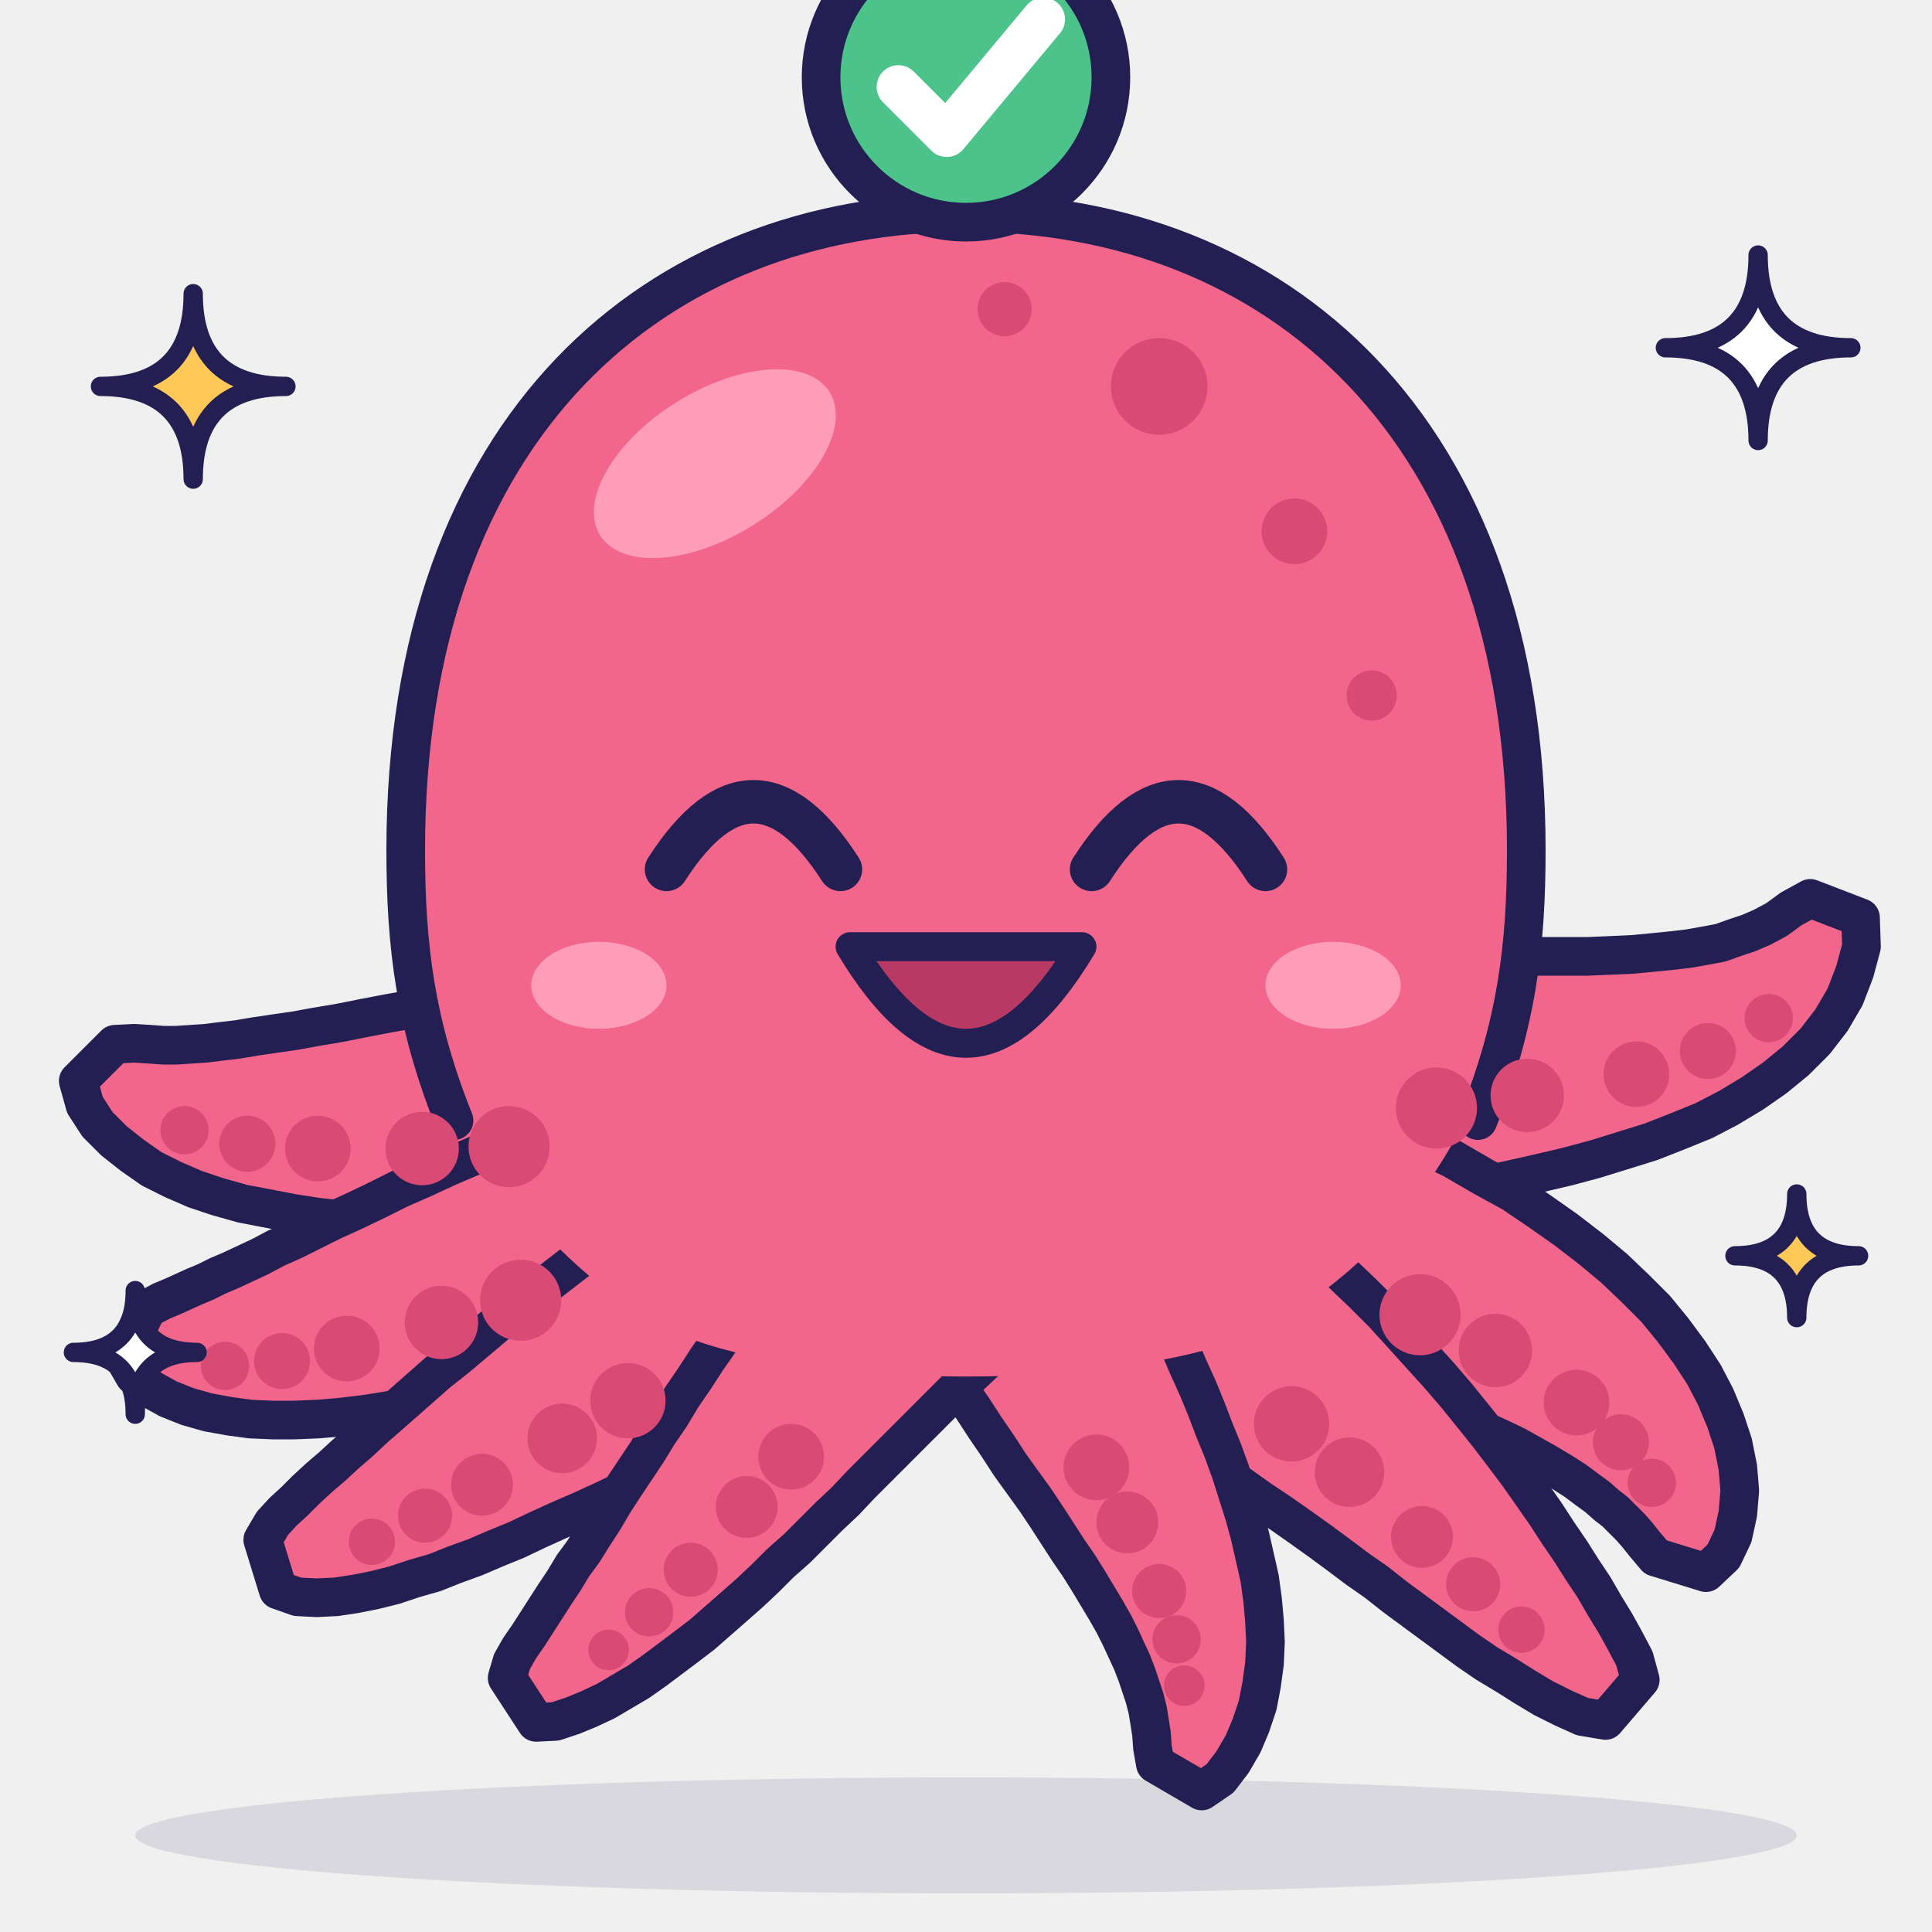
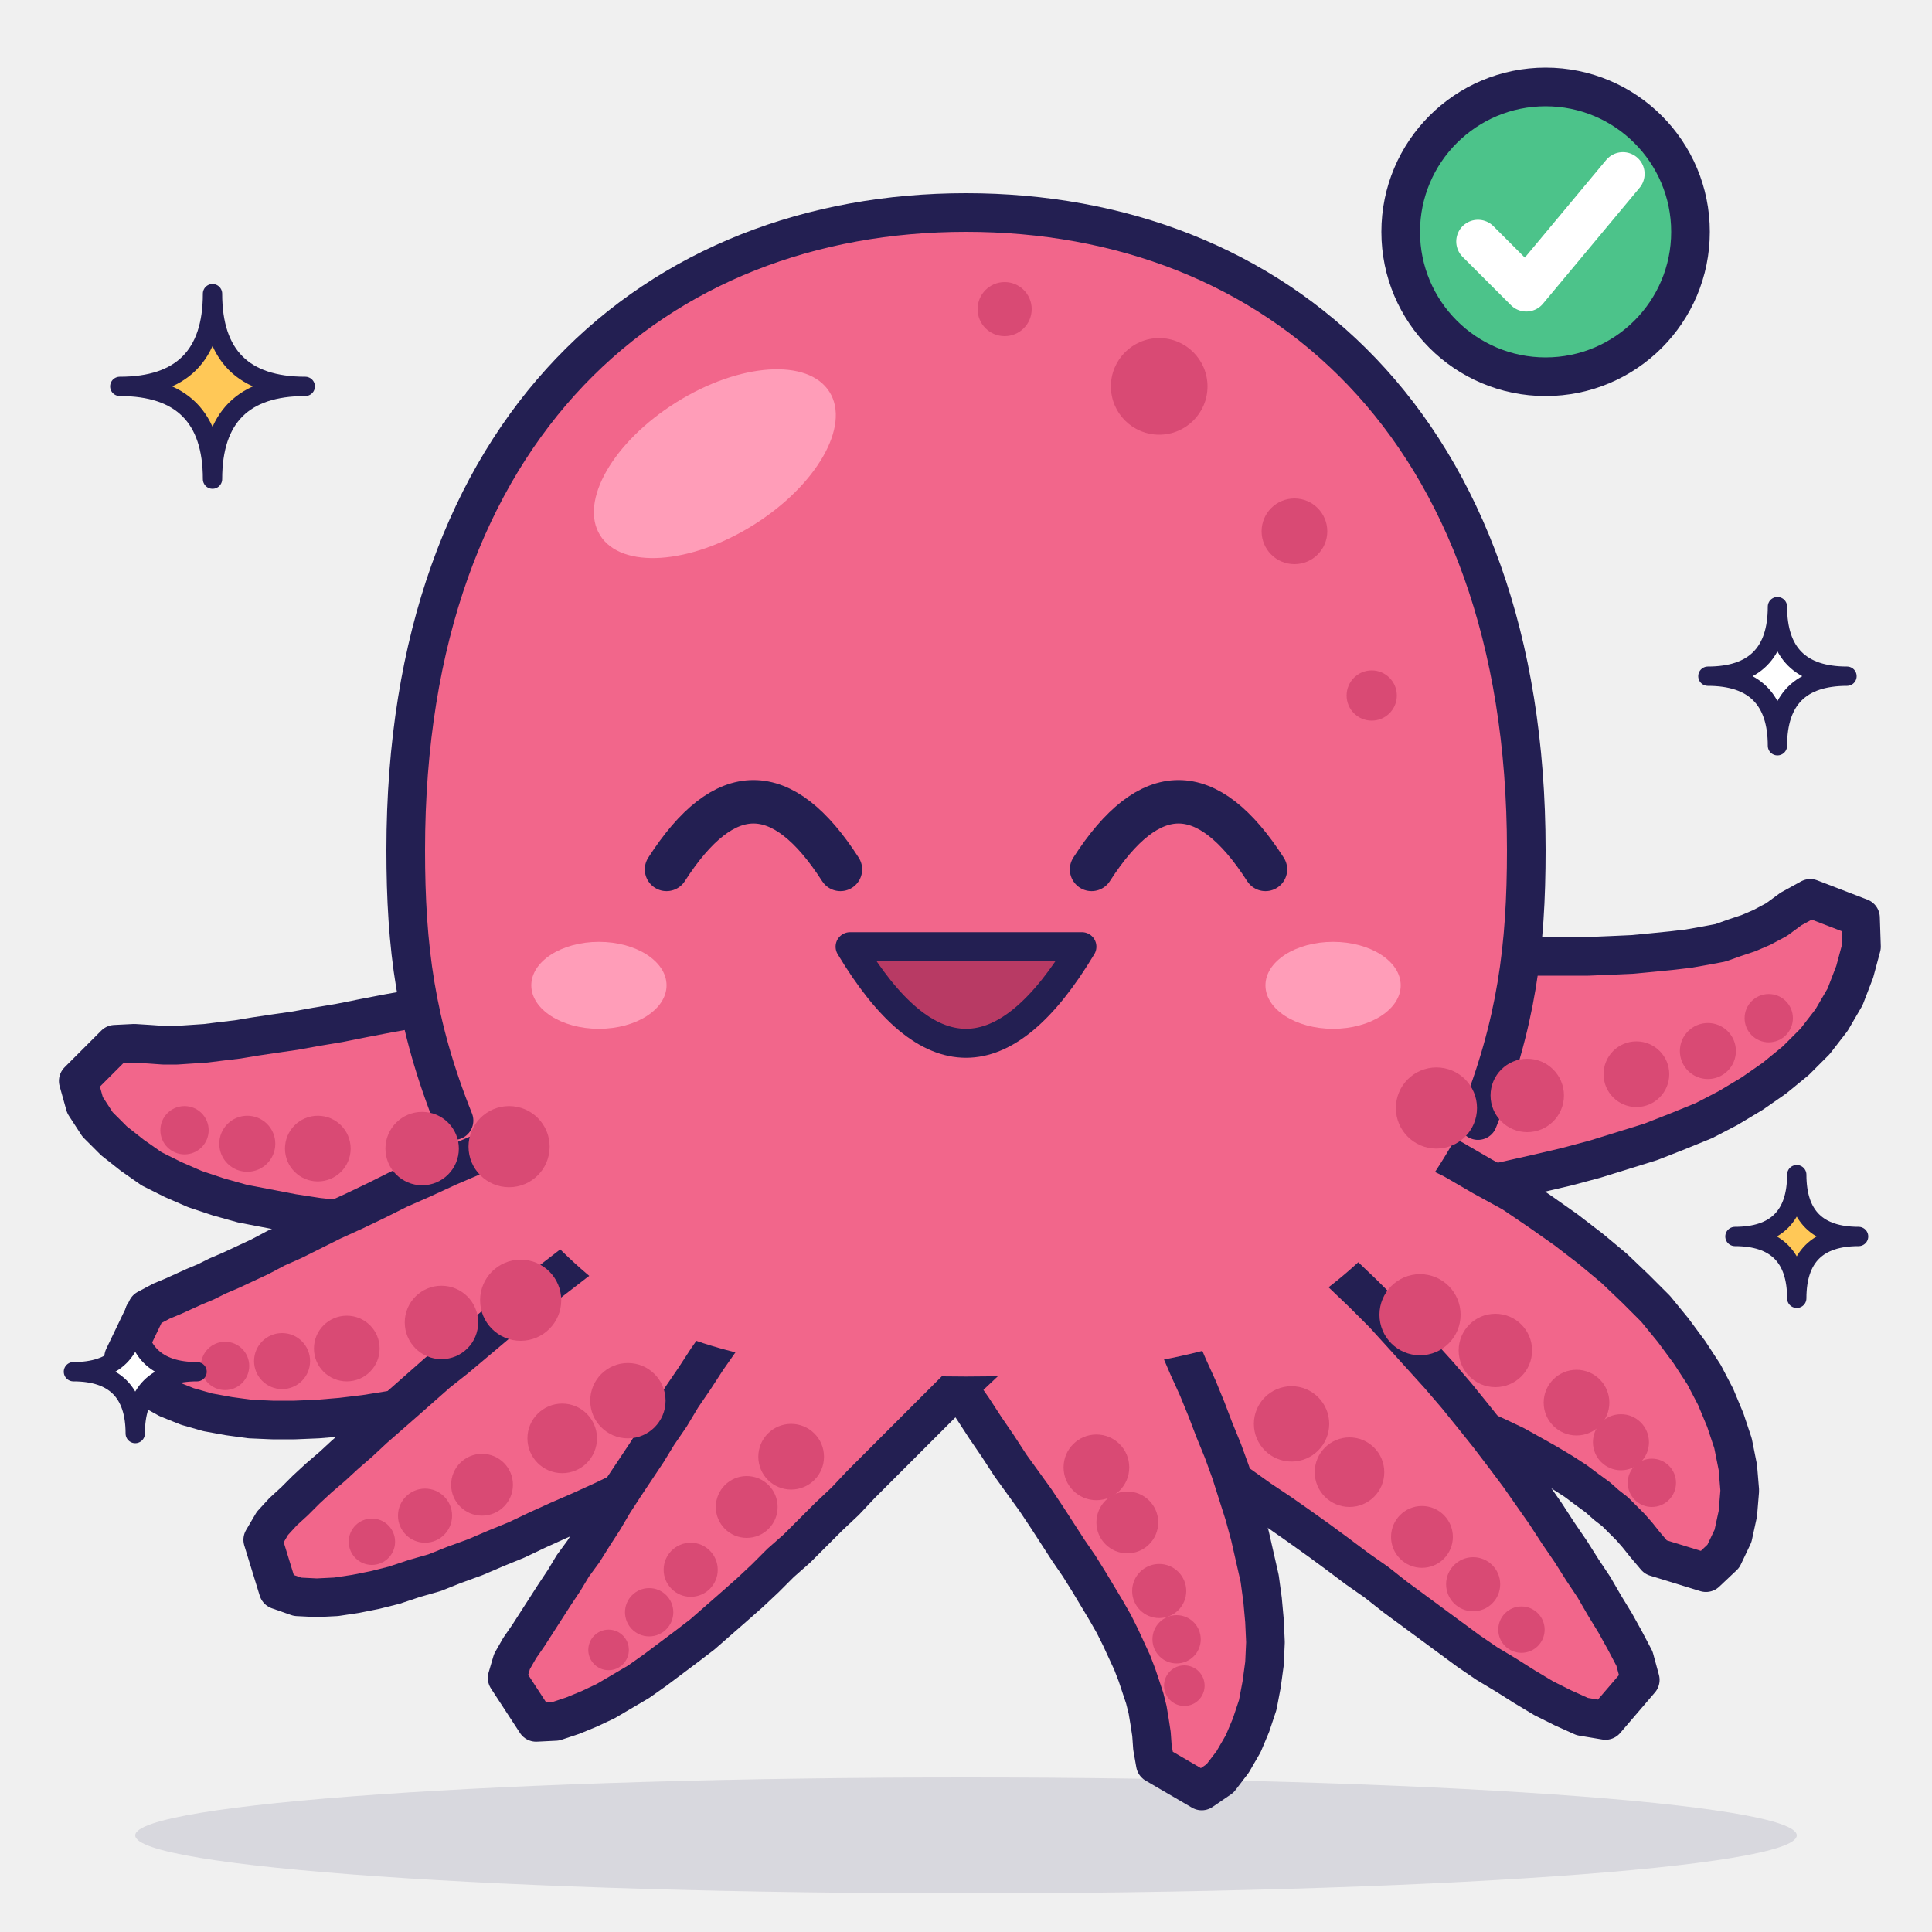
<svg xmlns="http://www.w3.org/2000/svg" viewBox="0 0 200 200" role="img" aria-label="Pouple the octopus">
  <ellipse cx="100" cy="190" rx="86" ry="6" fill="#231F52" opacity=".12" />
  <path d="M119.2 130.6 L122.7 129.6 L126.1 128.7 L129.6 127.8 L133.0 127.0 L136.3 126.3 L139.7 125.6 L143.0 124.9 L146.3 124.2 L149.6 123.6 L152.8 122.9 L156.0 122.2 L159.1 121.5 L162.1 120.8 L165.1 120.0 L168.0 119.1 L170.9 118.2 L173.7 117.1 L176.4 116.0 L178.9 114.7 L181.4 113.2 L183.7 111.6 L185.9 109.8 L187.9 107.8 L189.6 105.6 L191.0 103.2 L192.0 100.6 L192.7 98.0 L192.6 95.0 L187.4 93.0 L185.4 94.1 L183.9 95.2 L182.4 96.0 L181.0 96.6 L179.5 97.1 L178.1 97.6 L176.5 97.9 L174.8 98.2 L173.1 98.4 L171.1 98.6 L169.0 98.8 L166.8 98.9 L164.4 99.0 L161.9 99.0 L159.2 99.0 L156.4 99.0 L153.4 99.0 L150.3 99.0 L147.1 99.0 L143.7 99.1 L140.2 99.1 L136.6 99.2 L132.9 99.4 L129.1 99.6 L125.1 99.9 L121.1 100.3 L117.0 100.8 L112.8 101.4 Z" fill="#F2668B" stroke="#231F52" stroke-width="4" stroke-linejoin="round" />
  <path d="M85.7 101.1 L81.4 101.0 L77.4 100.9 L73.4 101.0 L69.5 101.2 L65.8 101.4 L62.1 101.7 L58.6 102.1 L55.2 102.5 L52.0 103.0 L48.8 103.5 L45.8 103.9 L43.0 104.4 L40.2 104.9 L37.6 105.4 L35.1 105.9 L32.7 106.3 L30.5 106.7 L28.4 107.0 L26.4 107.3 L24.6 107.6 L22.9 107.8 L21.3 108.0 L19.8 108.1 L18.3 108.2 L16.9 108.2 L15.5 108.1 L13.9 108.0 L11.9 108.1 L8.1 111.9 L8.8 114.4 L10.1 116.4 L11.8 118.1 L13.7 119.6 L15.7 121.0 L17.9 122.1 L20.2 123.1 L22.6 123.9 L25.1 124.6 L27.7 125.1 L30.3 125.6 L32.9 126.0 L35.7 126.3 L38.4 126.6 L41.2 126.8 L44.1 127.0 L47.1 127.2 L50.0 127.4 L53.1 127.6 L56.1 127.8 L59.3 128.0 L62.4 128.3 L65.6 128.6 L68.9 128.9 L72.2 129.3 L75.5 129.8 L78.9 130.3 L82.3 130.9 Z" fill="#F2668B" stroke="#231F52" stroke-width="4" stroke-linejoin="round" />
  <path d="M115.5 138.8 L119.0 139.1 L122.4 139.6 L125.7 140.0 L128.9 140.6 L132.0 141.2 L135.0 141.9 L137.9 142.6 L140.7 143.4 L143.4 144.2 L145.9 145.0 L148.4 145.9 L150.7 146.8 L152.9 147.8 L154.9 148.7 L156.8 149.6 L158.6 150.6 L160.2 151.5 L161.7 152.4 L163.1 153.3 L164.3 154.2 L165.4 155.0 L166.3 155.8 L167.2 156.5 L168.0 157.3 L168.8 158.1 L169.5 158.9 L170.3 159.9 L171.4 161.2 L176.6 162.8 L178.4 161.1 L179.4 159.0 L179.9 156.7 L180.1 154.3 L179.9 151.9 L179.4 149.4 L178.6 147.0 L177.6 144.6 L176.4 142.3 L174.9 140.0 L173.2 137.7 L171.4 135.5 L169.3 133.4 L167.1 131.3 L164.7 129.3 L162.1 127.3 L159.4 125.4 L156.6 123.5 L153.5 121.8 L150.4 120.0 L147.1 118.4 L143.7 116.8 L140.1 115.3 L136.4 113.9 L132.6 112.6 L128.7 111.4 L124.6 110.2 L120.5 109.2 Z" fill="#F2668B" stroke="#231F52" stroke-width="4" stroke-linejoin="round" />
  <path d="M79.4 109.2 L75.6 110.2 L71.8 111.3 L68.2 112.4 L64.8 113.5 L61.4 114.7 L58.2 115.9 L55.1 117.1 L52.1 118.4 L49.2 119.6 L46.4 120.8 L43.8 122.0 L41.3 123.1 L38.9 124.3 L36.6 125.4 L34.4 126.4 L32.4 127.4 L30.4 128.4 L28.6 129.2 L26.9 130.1 L25.4 130.8 L23.9 131.5 L22.5 132.1 L21.3 132.7 L20.1 133.2 L19.0 133.7 L17.9 134.2 L16.7 134.7 L15.2 135.5 L12.8 140.5 L13.9 142.4 L15.6 143.8 L17.4 144.8 L19.4 145.6 L21.5 146.2 L23.7 146.6 L25.9 146.9 L28.2 147.0 L30.5 147.0 L32.9 146.9 L35.3 146.7 L37.8 146.4 L40.3 146.0 L42.9 145.6 L45.5 145.2 L48.2 144.7 L50.9 144.2 L53.7 143.6 L56.5 143.1 L59.4 142.5 L62.4 142.0 L65.4 141.4 L68.4 140.9 L71.5 140.4 L74.7 139.9 L78.0 139.5 L81.3 139.1 L84.6 138.8 Z" fill="#F2668B" stroke="#231F52" stroke-width="4" stroke-linejoin="round" />
  <path d="M107.4 142.3 L109.9 143.5 L112.4 144.6 L114.8 145.8 L117.2 147.1 L119.5 148.3 L121.8 149.6 L124.0 151.0 L126.2 152.4 L128.3 153.7 L130.4 155.2 L132.5 156.6 L134.5 158.0 L136.6 159.5 L138.5 160.9 L140.5 162.4 L142.5 163.8 L144.4 165.3 L146.3 166.7 L148.2 168.1 L150.1 169.5 L152.0 170.9 L153.9 172.2 L155.9 173.4 L157.8 174.6 L159.8 175.8 L161.8 176.8 L163.8 177.7 L166.2 178.1 L169.8 173.9 L169.2 171.7 L168.2 169.8 L167.2 168.0 L166.1 166.2 L165.0 164.3 L163.8 162.5 L162.6 160.6 L161.3 158.7 L160.0 156.7 L158.6 154.7 L157.2 152.7 L155.7 150.7 L154.1 148.6 L152.5 146.6 L150.8 144.5 L149.0 142.4 L147.1 140.3 L145.2 138.2 L143.2 136.0 L141.1 133.9 L138.9 131.8 L136.6 129.7 L134.2 127.6 L131.7 125.6 L129.1 123.6 L126.4 121.6 L123.6 119.6 L120.6 117.7 Z" fill="#F2668B" stroke="#231F52" stroke-width="4" stroke-linejoin="round" />
  <path d="M80.1 117.3 L77.3 118.9 L74.5 120.6 L71.8 122.2 L69.2 123.9 L66.7 125.6 L64.2 127.3 L61.8 129.0 L59.5 130.7 L57.3 132.4 L55.1 134.1 L53.0 135.7 L51.0 137.4 L49.1 139.0 L47.2 140.6 L45.3 142.1 L43.6 143.6 L41.9 145.1 L40.3 146.5 L38.7 147.9 L37.2 149.3 L35.7 150.6 L34.4 151.8 L33.0 153.0 L31.7 154.2 L30.5 155.4 L29.3 156.5 L28.2 157.7 L27.2 159.4 L28.8 164.6 L30.8 165.3 L32.8 165.4 L34.8 165.3 L36.8 165.0 L38.8 164.6 L40.8 164.1 L42.9 163.4 L45.0 162.8 L47.0 162.0 L49.2 161.2 L51.3 160.3 L53.5 159.4 L55.6 158.4 L57.8 157.4 L60.1 156.4 L62.3 155.4 L64.6 154.3 L66.9 153.2 L69.3 152.2 L71.7 151.1 L74.1 150.0 L76.5 148.9 L79.0 147.8 L81.5 146.8 L84.0 145.7 L86.6 144.7 L89.2 143.7 L91.9 142.7 Z" fill="#F2668B" stroke="#231F52" stroke-width="4" stroke-linejoin="round" />
  <path d="M95.3 137.4 L96.6 139.5 L98.0 141.7 L99.3 143.8 L100.7 145.8 L102.0 147.8 L103.3 149.7 L104.6 151.7 L105.9 153.5 L107.2 155.3 L108.4 157.1 L109.5 158.8 L110.6 160.5 L111.7 162.1 L112.7 163.7 L113.6 165.2 L114.5 166.7 L115.3 168.1 L116.0 169.5 L116.6 170.8 L117.2 172.1 L117.7 173.4 L118.1 174.6 L118.5 175.8 L118.8 177.0 L119.0 178.2 L119.2 179.5 L119.3 180.9 L119.6 182.6 L124.4 185.4 L126.3 184.1 L127.6 182.4 L128.7 180.5 L129.5 178.6 L130.2 176.5 L130.6 174.4 L130.9 172.2 L131.0 170.0 L130.9 167.8 L130.7 165.6 L130.4 163.4 L129.9 161.2 L129.4 159.0 L128.8 156.8 L128.1 154.6 L127.4 152.4 L126.6 150.2 L125.7 148.0 L124.9 145.9 L124.0 143.7 L123.0 141.5 L122.1 139.4 L121.2 137.2 L120.2 135.1 L119.3 132.9 L118.4 130.8 L117.6 128.7 L116.7 126.6 Z" fill="#F2668B" stroke="#231F52" stroke-width="4" stroke-linejoin="round" />
  <path d="M85.0 124.0 L83.4 126.2 L81.8 128.3 L80.3 130.4 L78.8 132.5 L77.4 134.6 L76.0 136.6 L74.6 138.7 L73.2 140.7 L71.9 142.7 L70.6 144.6 L69.4 146.6 L68.1 148.5 L67.0 150.3 L65.8 152.1 L64.6 153.9 L63.5 155.6 L62.5 157.3 L61.4 159.0 L60.4 160.6 L59.3 162.1 L58.4 163.6 L57.4 165.1 L56.5 166.5 L55.6 167.9 L54.7 169.3 L53.8 170.6 L53.0 172.0 L52.5 173.7 L55.5 178.3 L57.5 178.2 L59.3 177.6 L61.0 176.9 L62.7 176.1 L64.4 175.1 L66.1 174.1 L67.8 172.9 L69.4 171.7 L71.0 170.5 L72.7 169.2 L74.3 167.8 L75.9 166.4 L77.6 164.9 L79.2 163.4 L80.8 161.8 L82.5 160.3 L84.1 158.7 L85.8 157.0 L87.5 155.4 L89.1 153.7 L90.8 152.0 L92.5 150.3 L94.2 148.6 L95.9 146.9 L97.7 145.1 L99.4 143.4 L101.2 141.7 L103.0 140.0 Z" fill="#F2668B" stroke="#231F52" stroke-width="4" stroke-linejoin="round" />
  <path d="M42 88 C42 44 68 22 100 22 C132 22 158 44 158 88 C158 112 146 130 130 138 C116 144 84 144 70 138 C54 130 42 112 42 88 Z" fill="#F2668B" />
  <path d="M47 116 C43 106 42 98 42 88 C42 44 68 22 100 22 C132 22 158 44 158 88 C158 98 157 106 153 116" fill="none" stroke="#231F52" stroke-width="4" stroke-linecap="round" stroke-linejoin="round" />
  <ellipse cx="74" cy="48" rx="14" ry="7.5" transform="rotate(-32 74 48)" fill="#FF9DB8" />
  <circle cx="120" cy="40" r="5" fill="#D94A74" />
  <circle cx="134" cy="55" r="3.4" fill="#D94A74" />
  <circle cx="104" cy="32" r="2.8" fill="#D94A74" />
  <circle cx="142" cy="72" r="2.6" fill="#D94A74" />
  <circle cx="148.7" cy="114.7" r="4.2" fill="#D94A74" />
  <circle cx="158.1" cy="113.4" r="3.8" fill="#D94A74" />
  <circle cx="169.4" cy="111.2" r="3.4" fill="#D94A74" />
  <circle cx="176.8" cy="108.8" r="2.9" fill="#D94A74" />
  <circle cx="183.1" cy="105.4" r="2.5" fill="#D94A74" />
  <circle cx="52.7" cy="118.7" r="4.2" fill="#D94A74" />
  <circle cx="43.7" cy="118.9" r="3.8" fill="#D94A74" />
  <circle cx="32.9" cy="118.9" r="3.4" fill="#D94A74" />
  <circle cx="25.6" cy="118.4" r="2.9" fill="#D94A74" />
  <circle cx="19.1" cy="117.0" r="2.5" fill="#D94A74" />
  <circle cx="147.0" cy="136.1" r="4.2" fill="#D94A74" />
  <circle cx="154.8" cy="139.8" r="3.8" fill="#D94A74" />
  <circle cx="163.2" cy="145.2" r="3.4" fill="#D94A74" />
  <circle cx="167.8" cy="149.3" r="2.9" fill="#D94A74" />
  <circle cx="171.0" cy="153.5" r="2.5" fill="#D94A74" />
  <circle cx="53.9" cy="134.6" r="4.2" fill="#D94A74" />
  <circle cx="45.7" cy="136.9" r="3.8" fill="#D94A74" />
  <circle cx="35.9" cy="139.6" r="3.4" fill="#D94A74" />
  <circle cx="29.2" cy="140.9" r="2.9" fill="#D94A74" />
  <circle cx="23.3" cy="141.4" r="2.5" fill="#D94A74" />
  <circle cx="133.7" cy="147.4" r="3.9" fill="#D94A74" />
  <circle cx="139.7" cy="152.4" r="3.6" fill="#D94A74" />
  <circle cx="147.2" cy="159.1" r="3.2" fill="#D94A74" />
  <circle cx="152.5" cy="164.0" r="2.8" fill="#D94A74" />
  <circle cx="157.5" cy="168.7" r="2.4" fill="#D94A74" />
  <circle cx="65.0" cy="145.0" r="3.9" fill="#D94A74" />
  <circle cx="58.2" cy="148.9" r="3.6" fill="#D94A74" />
  <circle cx="49.9" cy="153.7" r="3.2" fill="#D94A74" />
  <circle cx="44.0" cy="156.9" r="2.8" fill="#D94A74" />
  <circle cx="38.5" cy="159.6" r="2.4" fill="#D94A74" />
  <circle cx="113.5" cy="151.9" r="3.4" fill="#D94A74" />
  <circle cx="116.7" cy="157.6" r="3.2" fill="#D94A74" />
  <circle cx="120.0" cy="164.7" r="2.8" fill="#D94A74" />
  <circle cx="121.8" cy="169.7" r="2.5" fill="#D94A74" />
  <circle cx="122.6" cy="174.5" r="2.1" fill="#D94A74" />
  <circle cx="81.9" cy="150.8" r="3.4" fill="#D94A74" />
  <circle cx="77.3" cy="156.0" r="3.2" fill="#D94A74" />
  <circle cx="71.5" cy="162.5" r="2.8" fill="#D94A74" />
  <circle cx="67.2" cy="166.9" r="2.5" fill="#D94A74" />
  <circle cx="63.0" cy="170.8" r="2.1" fill="#D94A74" />
  <ellipse cx="62" cy="102" rx="7" ry="4.5" fill="#FF9DB8" />
  <ellipse cx="138" cy="102" rx="7" ry="4.5" fill="#FF9DB8" />
  <path d="M69 90 Q78 76 87 90" fill="none" stroke="#231F52" stroke-width="4.5" stroke-linecap="round" />
  <path d="M113 90 Q122 76 131 90" fill="none" stroke="#231F52" stroke-width="4.5" stroke-linecap="round" />
  <path d="M88 98 Q100 118 112 98 Z" fill="#B83A64" stroke="#231F52" stroke-width="3" stroke-linejoin="round" />
-   <path d="M20 30.4 Q20 40 29.6 40 Q20 40 20 49.6 Q20 40 10.4 40 Q20 40 20 30.4 Z" fill="#FFC857" stroke="#231F52" stroke-width="2" stroke-linejoin="round" />
-   <path d="M182 26.4 Q182 36 191.6 36 Q182 36 182 45.6 Q182 36 172.4 36 Q182 36 182 26.4 Z" fill="#fff" stroke="#231F52" stroke-width="2" stroke-linejoin="round" />
-   <path d="M186 123.6 Q186 130 192.4 130 Q186 130 186 136.4 Q186 130 179.6 130 Q186 130 186 123.6 Z" fill="#FFC857" stroke="#231F52" stroke-width="2" stroke-linejoin="round" />
-   <path d="M14 133.6 Q14 140 20.4 140 Q14 140 14 146.4 Q14 140 7.6 140 Q14 140 14 133.6 Z" fill="#fff" stroke="#231F52" stroke-width="2" stroke-linejoin="round" />
-   <circle cx="100" cy="8" r="15" fill="#4CC38A" stroke="#231F52" stroke-width="4" />
-   <path d="M93 9 L98 14 L108 2" fill="none" stroke="#fff" stroke-width="4.5" stroke-linecap="round" stroke-linejoin="round" />
+   <path d="M22 30.4 Q22 40 31.6 40 Q22 40 22 49.6 Q22 40 12.4 40 Q22 40 22 30.4 Z" fill="#FFC857" stroke="#231F52" stroke-width="2" stroke-linejoin="round" />
+   <path d="M184 62.8 Q184 70 191.2 70 Q184 70 184 77.2 Q184 70 176.8 70 Q184 70 184 62.8 Z" fill="#fff" stroke="#231F52" stroke-width="2" stroke-linejoin="round" />
+   <path d="M186 121.6 Q186 128 192.4 128 Q186 128 186 134.4 Q186 128 179.6 128 Q186 128 186 121.6 Z" fill="#FFC857" stroke="#231F52" stroke-width="2" stroke-linejoin="round" />
+   <path d="M14 135.6 Q14 142 20.4 142 Q14 142 14 148.4 Q14 142 7.6 142 Q14 142 14 135.6 Z" fill="#fff" stroke="#231F52" stroke-width="2" stroke-linejoin="round" />
+   <circle cx="160" cy="24" r="15" fill="#4CC38A" stroke="#231F52" stroke-width="4" />
+   <path d="M153 25 L158 30 L168 18" fill="none" stroke="#fff" stroke-width="4.5" stroke-linecap="round" stroke-linejoin="round" />
</svg>
